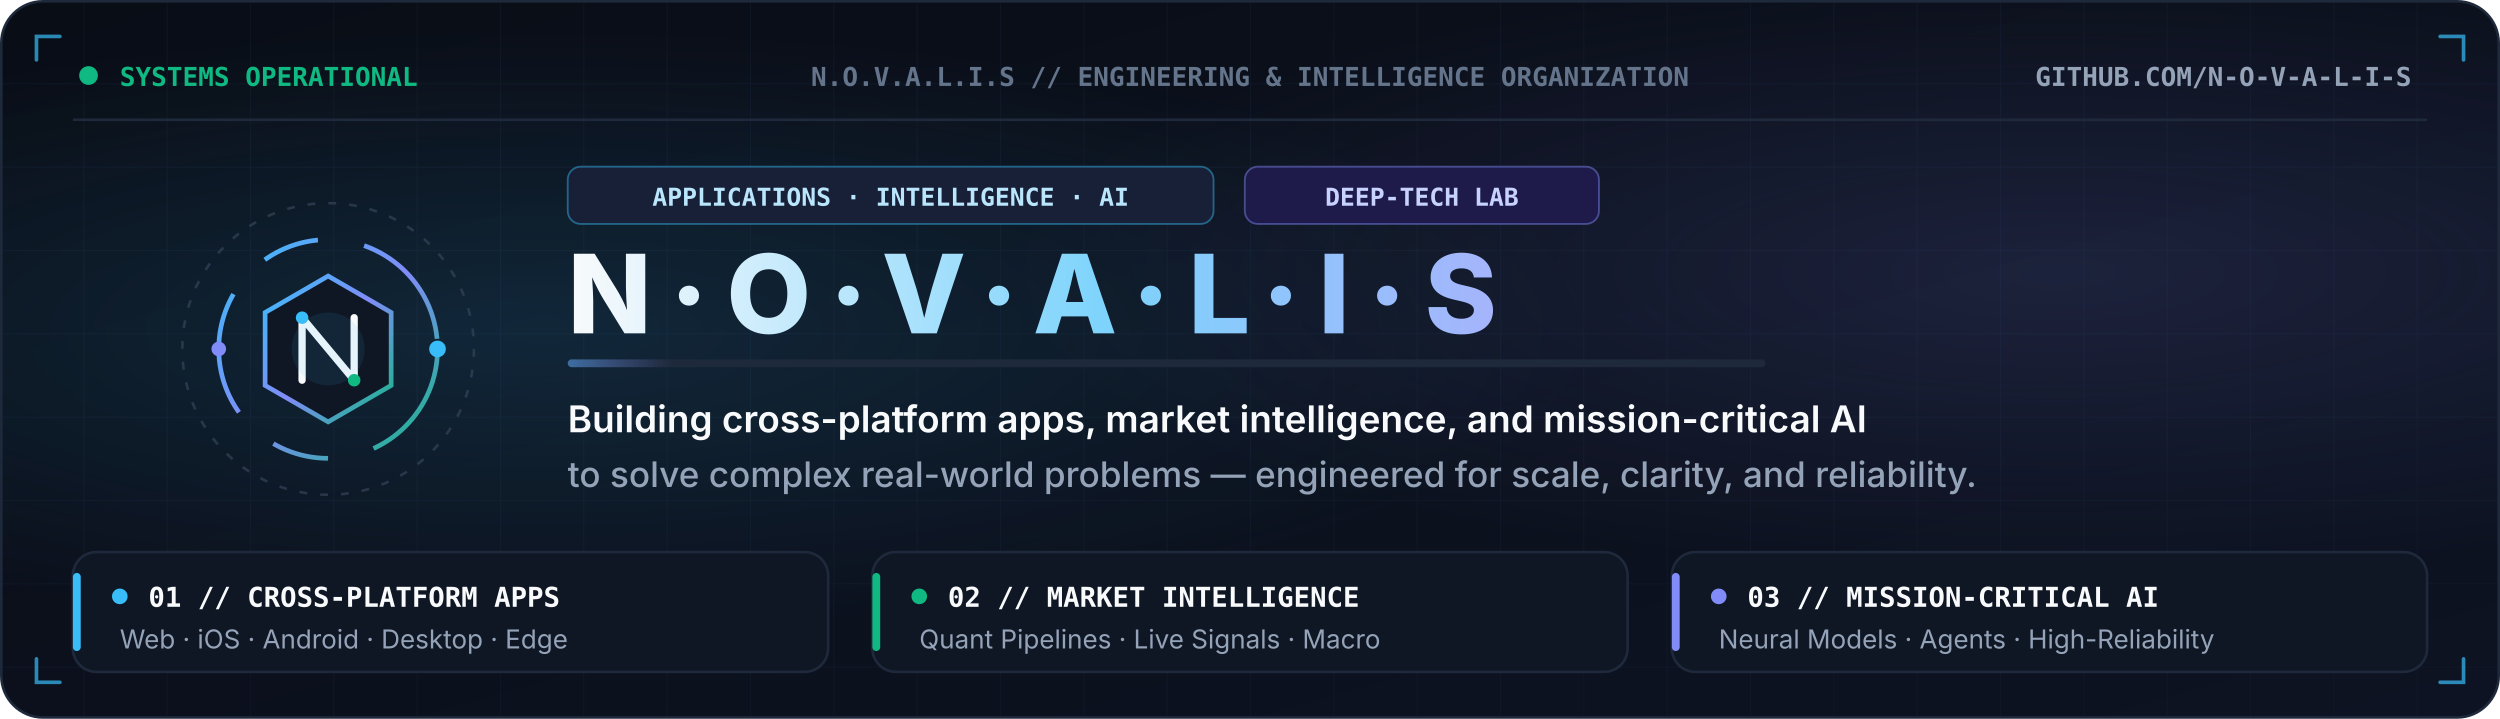
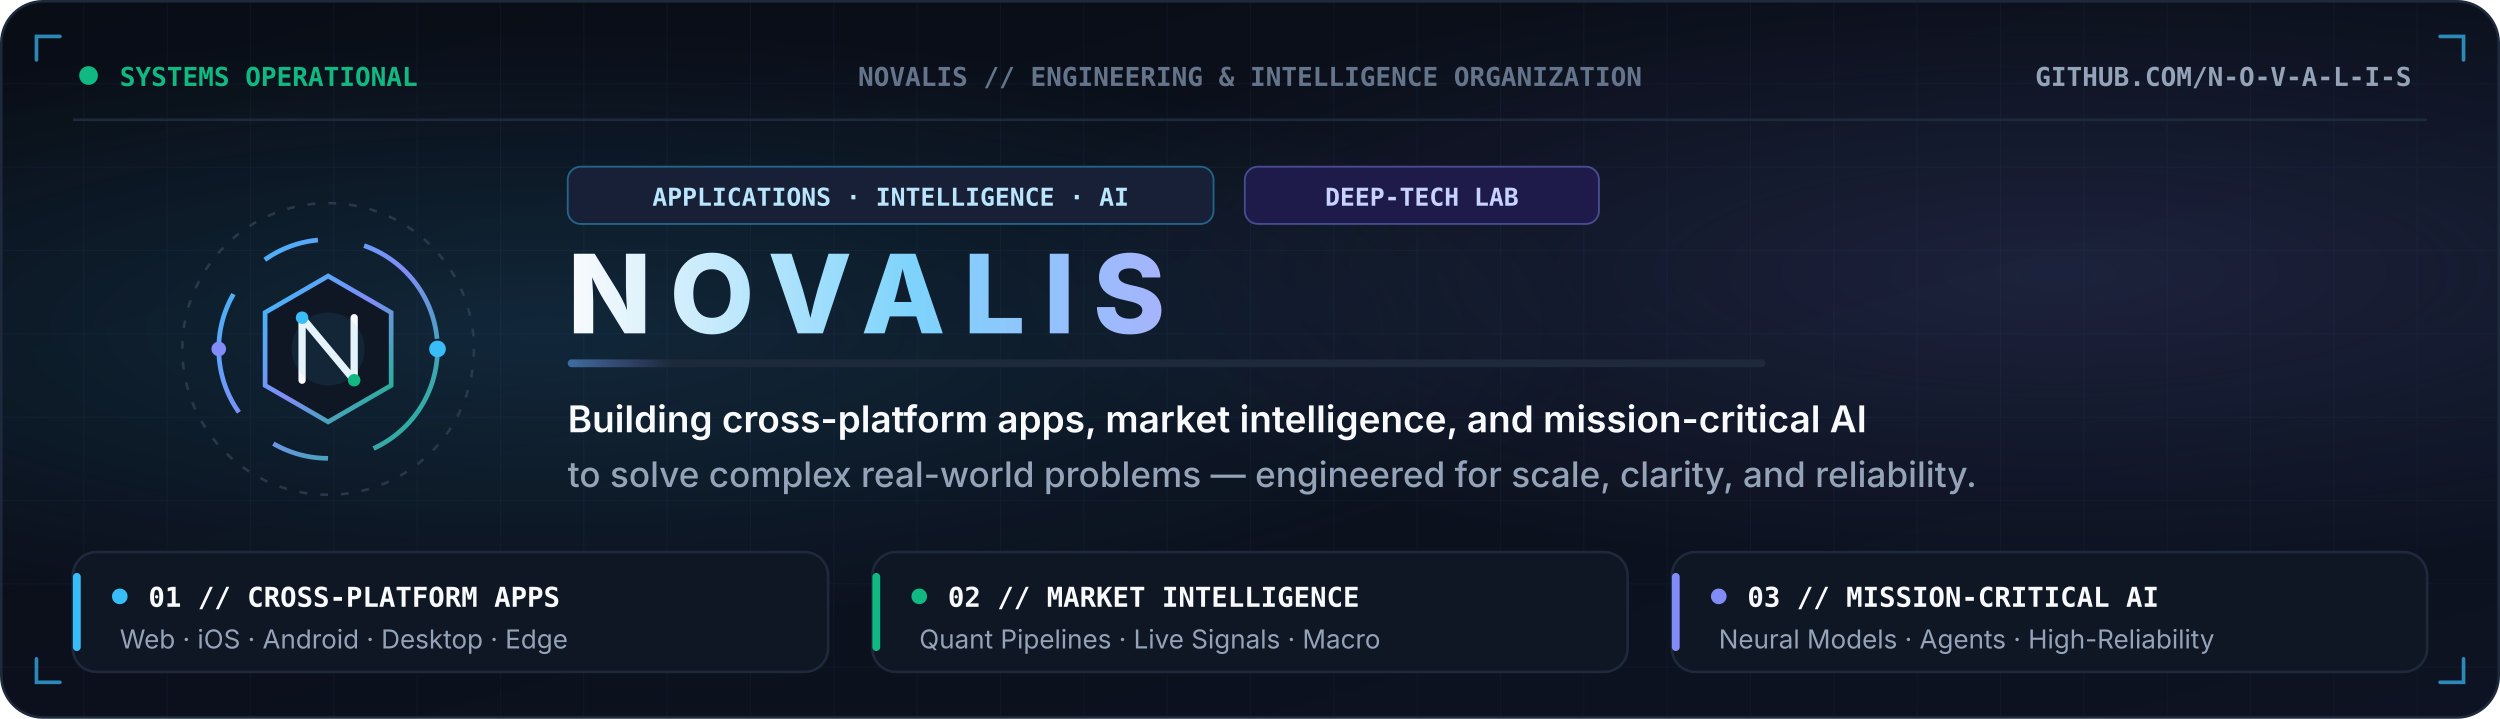
- <svg xmlns="http://www.w3.org/2000/svg" viewBox="0 0 960 276" width="960" height="276" role="img" aria-label="N.O.V.A.L.I.S Organization Command Banner">
+ <svg xmlns="http://www.w3.org/2000/svg" viewBox="0 0 960 276" width="960" height="276" role="img" aria-label="NOVALIS Organization Command Banner">
  <style>
    .sans { font-family: -apple-system, BlinkMacSystemFont, 'Segoe UI', Inter, Helvetica, Arial, sans-serif; }
    .mono { font-family: 'JetBrains Mono', 'Fira Code', 'SF Mono', Consolas, monospace; }
  </style>
  <defs>
    <linearGradient id="heroBg" x1="0" y1="0" x2="1" y2="1">
      <stop offset="0%" stop-color="#090D16" />
      <stop offset="100%" stop-color="#0D1322" />
    </linearGradient>
    <radialGradient id="glowCyan" cx="22%" cy="46%" r="42%">
      <stop offset="0%" stop-color="#38BDF8" stop-opacity="0.14" />
      <stop offset="100%" stop-color="#38BDF8" stop-opacity="0" />
    </radialGradient>
    <radialGradient id="glowViolet" cx="82%" cy="38%" r="42%">
      <stop offset="0%" stop-color="#818CF8" stop-opacity="0.14" />
      <stop offset="100%" stop-color="#818CF8" stop-opacity="0" />
    </radialGradient>
    <linearGradient id="wordmarkGrad" x1="0" y1="0" x2="1" y2="0">
      <stop offset="0%" stop-color="#F8FAFC" />
      <stop offset="58%" stop-color="#7DD3FC" />
      <stop offset="100%" stop-color="#A5B4FC" />
    </linearGradient>
    <linearGradient id="emblemRing" x1="0" y1="0" x2="1" y2="1">
      <stop offset="0%" stop-color="#38BDF8" />
      <stop offset="50%" stop-color="#818CF8" />
      <stop offset="100%" stop-color="#10B981" />
    </linearGradient>
    <linearGradient id="scanBar" x1="0" y1="0" x2="1" y2="0">
      <stop offset="0%" stop-color="#38BDF8" stop-opacity="0" />
      <stop offset="50%" stop-color="#38BDF8" stop-opacity="0.95" />
      <stop offset="100%" stop-color="#818CF8" stop-opacity="0" />
    </linearGradient>
    <pattern id="heroGrid" width="32" height="32" patternUnits="userSpaceOnUse">
      <path d="M 32 0 L 0 0 0 32" fill="none" stroke="#162033" stroke-width="0.7" stroke-opacity="0.45" />
    </pattern>
    <clipPath id="heroClip">
      <rect x="0.5" y="0.5" width="959" height="275" rx="16" />
    </clipPath>
    <clipPath id="scanClip">
      <rect x="218" y="138" width="460" height="3" rx="1.5" />
    </clipPath>
  </defs>
  <g clip-path="url(#heroClip)">
    <rect x="0" y="0" width="960" height="276" fill="url(#heroBg)" />
    <rect x="0" y="0" width="960" height="276" fill="url(#heroGrid)" />
    <rect x="0" y="0" width="960" height="276" fill="url(#glowCyan)" />
    <rect x="0" y="0" width="960" height="276" fill="url(#glowViolet)" />
  </g>
  <rect x="0.5" y="0.5" width="959" height="275" rx="16" fill="none" stroke="#1E293B" stroke-width="1" />
  <path d="M 14 23 L 14 14 L 23 14 M 937 14 L 946 14 L 946 23 M 14 253 L 14 262 L 23 262 M 937 262 L 946 262 L 946 253" fill="none" stroke="#38BDF8" stroke-width="1.4" stroke-opacity="0.7" stroke-linecap="round" />
  <circle cx="34" cy="29" r="3.6" fill="#10B981">
    <animate attributeName="opacity" values="1;0.25;1" dur="2.1s" repeatCount="indefinite" />
  </circle>
  <text x="46" y="33" fill="#10B981" font-size="10" font-weight="700" class="mono">SYSTEMS OPERATIONAL</text>
-   <text x="480" y="33" text-anchor="middle" fill="#64748B" font-size="10" font-weight="600" class="mono">N.O.V.A.L.I.S  //  ENGINEERING &amp; INTELLIGENCE ORGANIZATION</text>
+   <text x="480" y="33" text-anchor="middle" fill="#64748B" font-size="10" font-weight="600" class="mono">NOVALIS  //  ENGINEERING &amp; INTELLIGENCE ORGANIZATION</text>
  <text x="926" y="33" text-anchor="end" fill="#94A3B8" font-size="10" font-weight="600" class="mono">GITHUB.COM/N-O-V-A-L-I-S</text>
  <line x1="28" y1="46" x2="932" y2="46" stroke="#1E293B" stroke-width="1" />
  <g>
    <circle cx="126" cy="134" r="56" fill="none" stroke="#334155" stroke-width="1" stroke-dasharray="3,5" stroke-opacity="0.75">
      <animateTransform attributeName="transform" type="rotate" from="0 126 134" to="360 126 134" dur="36s" repeatCount="indefinite" />
    </circle>
    <g>
      <animateTransform attributeName="transform" type="rotate" from="360 126 134" to="0 126 134" dur="22s" repeatCount="indefinite" />
      <circle cx="126" cy="134" r="42" fill="none" stroke="url(#emblemRing)" stroke-width="1.8" stroke-dasharray="48 18 22 18" />
      <circle cx="168" cy="134" r="3.2" fill="#38BDF8" />
      <circle cx="84" cy="134" r="2.8" fill="#818CF8" />
    </g>
    <polygon points="150.2,120.0 150.2,148.0 126.0,162.0 101.8,148.0 101.8,120.0 126.0,106.0" fill="#0F1624" stroke="url(#emblemRing)" stroke-width="1.8" />
    <path d="M 116 146 L 116 122 L 136 146 L 136 122" fill="none" stroke="#F8FAFC" stroke-width="2.8" stroke-linecap="round" stroke-linejoin="round" />
    <circle cx="116" cy="122" r="2.4" fill="#38BDF8" />
    <circle cx="136" cy="146" r="2.4" fill="#10B981" />
    <circle cx="126" cy="134" r="14" fill="#38BDF8" fill-opacity="0.10">
      <animate attributeName="r" values="10;19;10" dur="3.4s" repeatCount="indefinite" />
      <animate attributeName="fill-opacity" values="0.14;0.02;0.14" dur="3.4s" repeatCount="indefinite" />
    </circle>
  </g>
  <rect x="218" y="64" width="248" height="22" rx="5" fill="#172036" stroke="#38BDF8" stroke-width="0.7" stroke-opacity="0.45" />
  <text x="342" y="79" text-anchor="middle" fill="#BAE6FD" font-size="9.5" font-weight="700" class="mono">APPLICATIONS · INTELLIGENCE · AI</text>
  <rect x="478" y="64" width="136" height="22" rx="5" fill="#1E1B4B" stroke="#818CF8" stroke-width="0.7" stroke-opacity="0.45" />
  <text x="546" y="79" text-anchor="middle" fill="#C7D2FE" font-size="9.5" font-weight="700" class="mono">DEEP-TECH LAB</text>
-   <text x="218" y="128" fill="url(#wordmarkGrad)" font-size="42" font-weight="800" letter-spacing="7" class="sans">N·O·V·A·L·I·S</text>
+   <text x="218" y="128" fill="url(#wordmarkGrad)" font-size="42" font-weight="800" letter-spacing="7" class="sans">NOVALIS</text>
  <rect x="218" y="138" width="460" height="3" rx="1.5" fill="#1E293B" />
  <g clip-path="url(#scanClip)">
    <rect x="118" y="138" width="140" height="3" fill="url(#scanBar)">
      <animate attributeName="x" values="118;678;118" dur="4.6s" repeatCount="indefinite" />
    </rect>
  </g>
  <text x="218" y="166" fill="#F8FAFC" font-size="14.2" font-weight="600" class="sans">Building cross-platform apps, market intelligence, and mission-critical AI</text>
  <text x="218" y="187" fill="#94A3B8" font-size="13.5" font-weight="500" class="sans">to solve complex real-world problems — engineered for scale, clarity, and reliability.</text>
  <rect x="28" y="212" width="290" height="46" rx="9" fill="#0F1624" stroke="#1E293B" stroke-width="1" />
  <rect x="28" y="220" width="3" height="30" rx="1.5" fill="#38BDF8" />
  <circle cx="46" cy="229" r="3" fill="#38BDF8">
    <animate attributeName="opacity" values="1;0.35;1" dur="2.6s" repeatCount="indefinite" />
  </circle>
  <text x="57" y="233" fill="#F8FAFC" font-size="10.5" font-weight="700" class="mono">01 // CROSS-PLATFORM APPS</text>
  <text x="46" y="249" fill="#94A3B8" font-size="10" class="sans">Web · iOS · Android · Desktop · Edge</text>
  <rect x="335" y="212" width="290" height="46" rx="9" fill="#0F1624" stroke="#1E293B" stroke-width="1" />
  <rect x="335" y="220" width="3" height="30" rx="1.5" fill="#10B981" />
  <circle cx="353" cy="229" r="3" fill="#10B981">
    <animate attributeName="opacity" values="1;0.35;1" dur="2.6s" repeatCount="indefinite" />
  </circle>
  <text x="364" y="233" fill="#F8FAFC" font-size="10.5" font-weight="700" class="mono">02 // MARKET INTELLIGENCE</text>
  <text x="353" y="249" fill="#94A3B8" font-size="10" class="sans">Quant Pipelines · Live Signals · Macro</text>
  <rect x="642" y="212" width="290" height="46" rx="9" fill="#0F1624" stroke="#1E293B" stroke-width="1" />
  <rect x="642" y="220" width="3" height="30" rx="1.5" fill="#818CF8" />
  <circle cx="660" cy="229" r="3" fill="#818CF8">
    <animate attributeName="opacity" values="1;0.35;1" dur="2.6s" repeatCount="indefinite" />
  </circle>
  <text x="671" y="233" fill="#F8FAFC" font-size="10.5" font-weight="700" class="mono">03 // MISSION-CRITICAL AI</text>
  <text x="660" y="249" fill="#94A3B8" font-size="10" class="sans">Neural Models · Agents · High-Reliability</text>
</svg>
